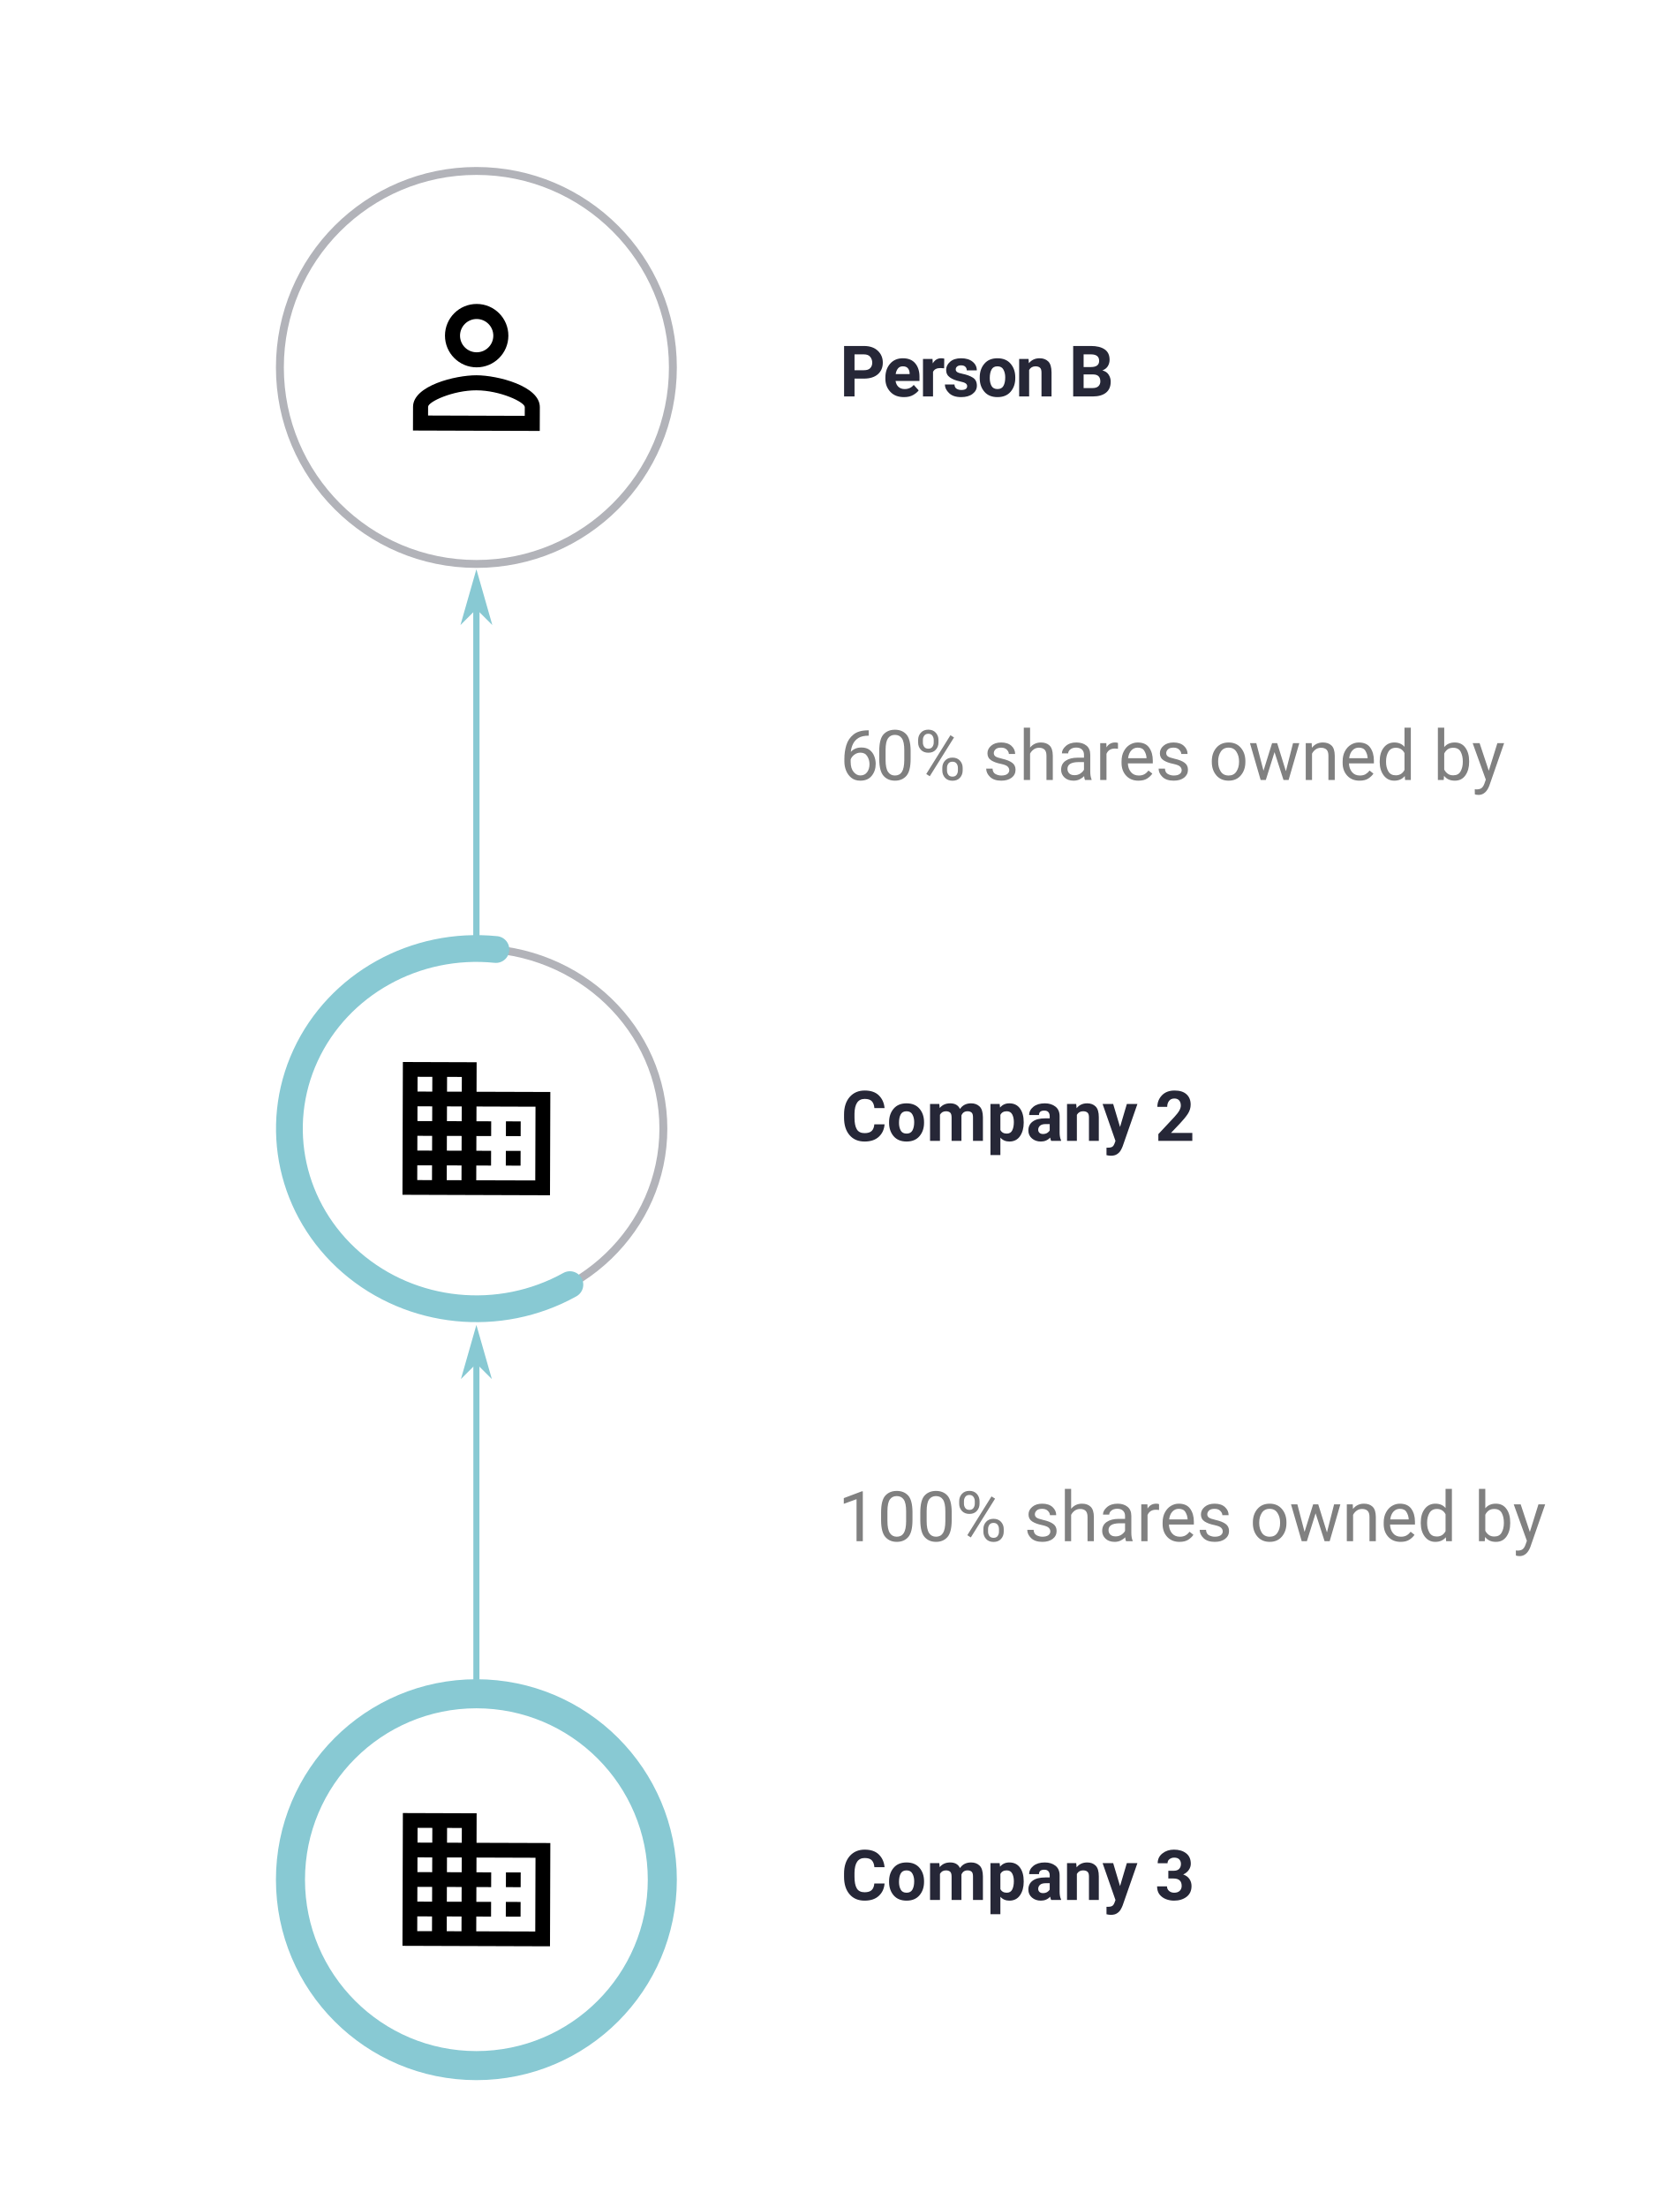
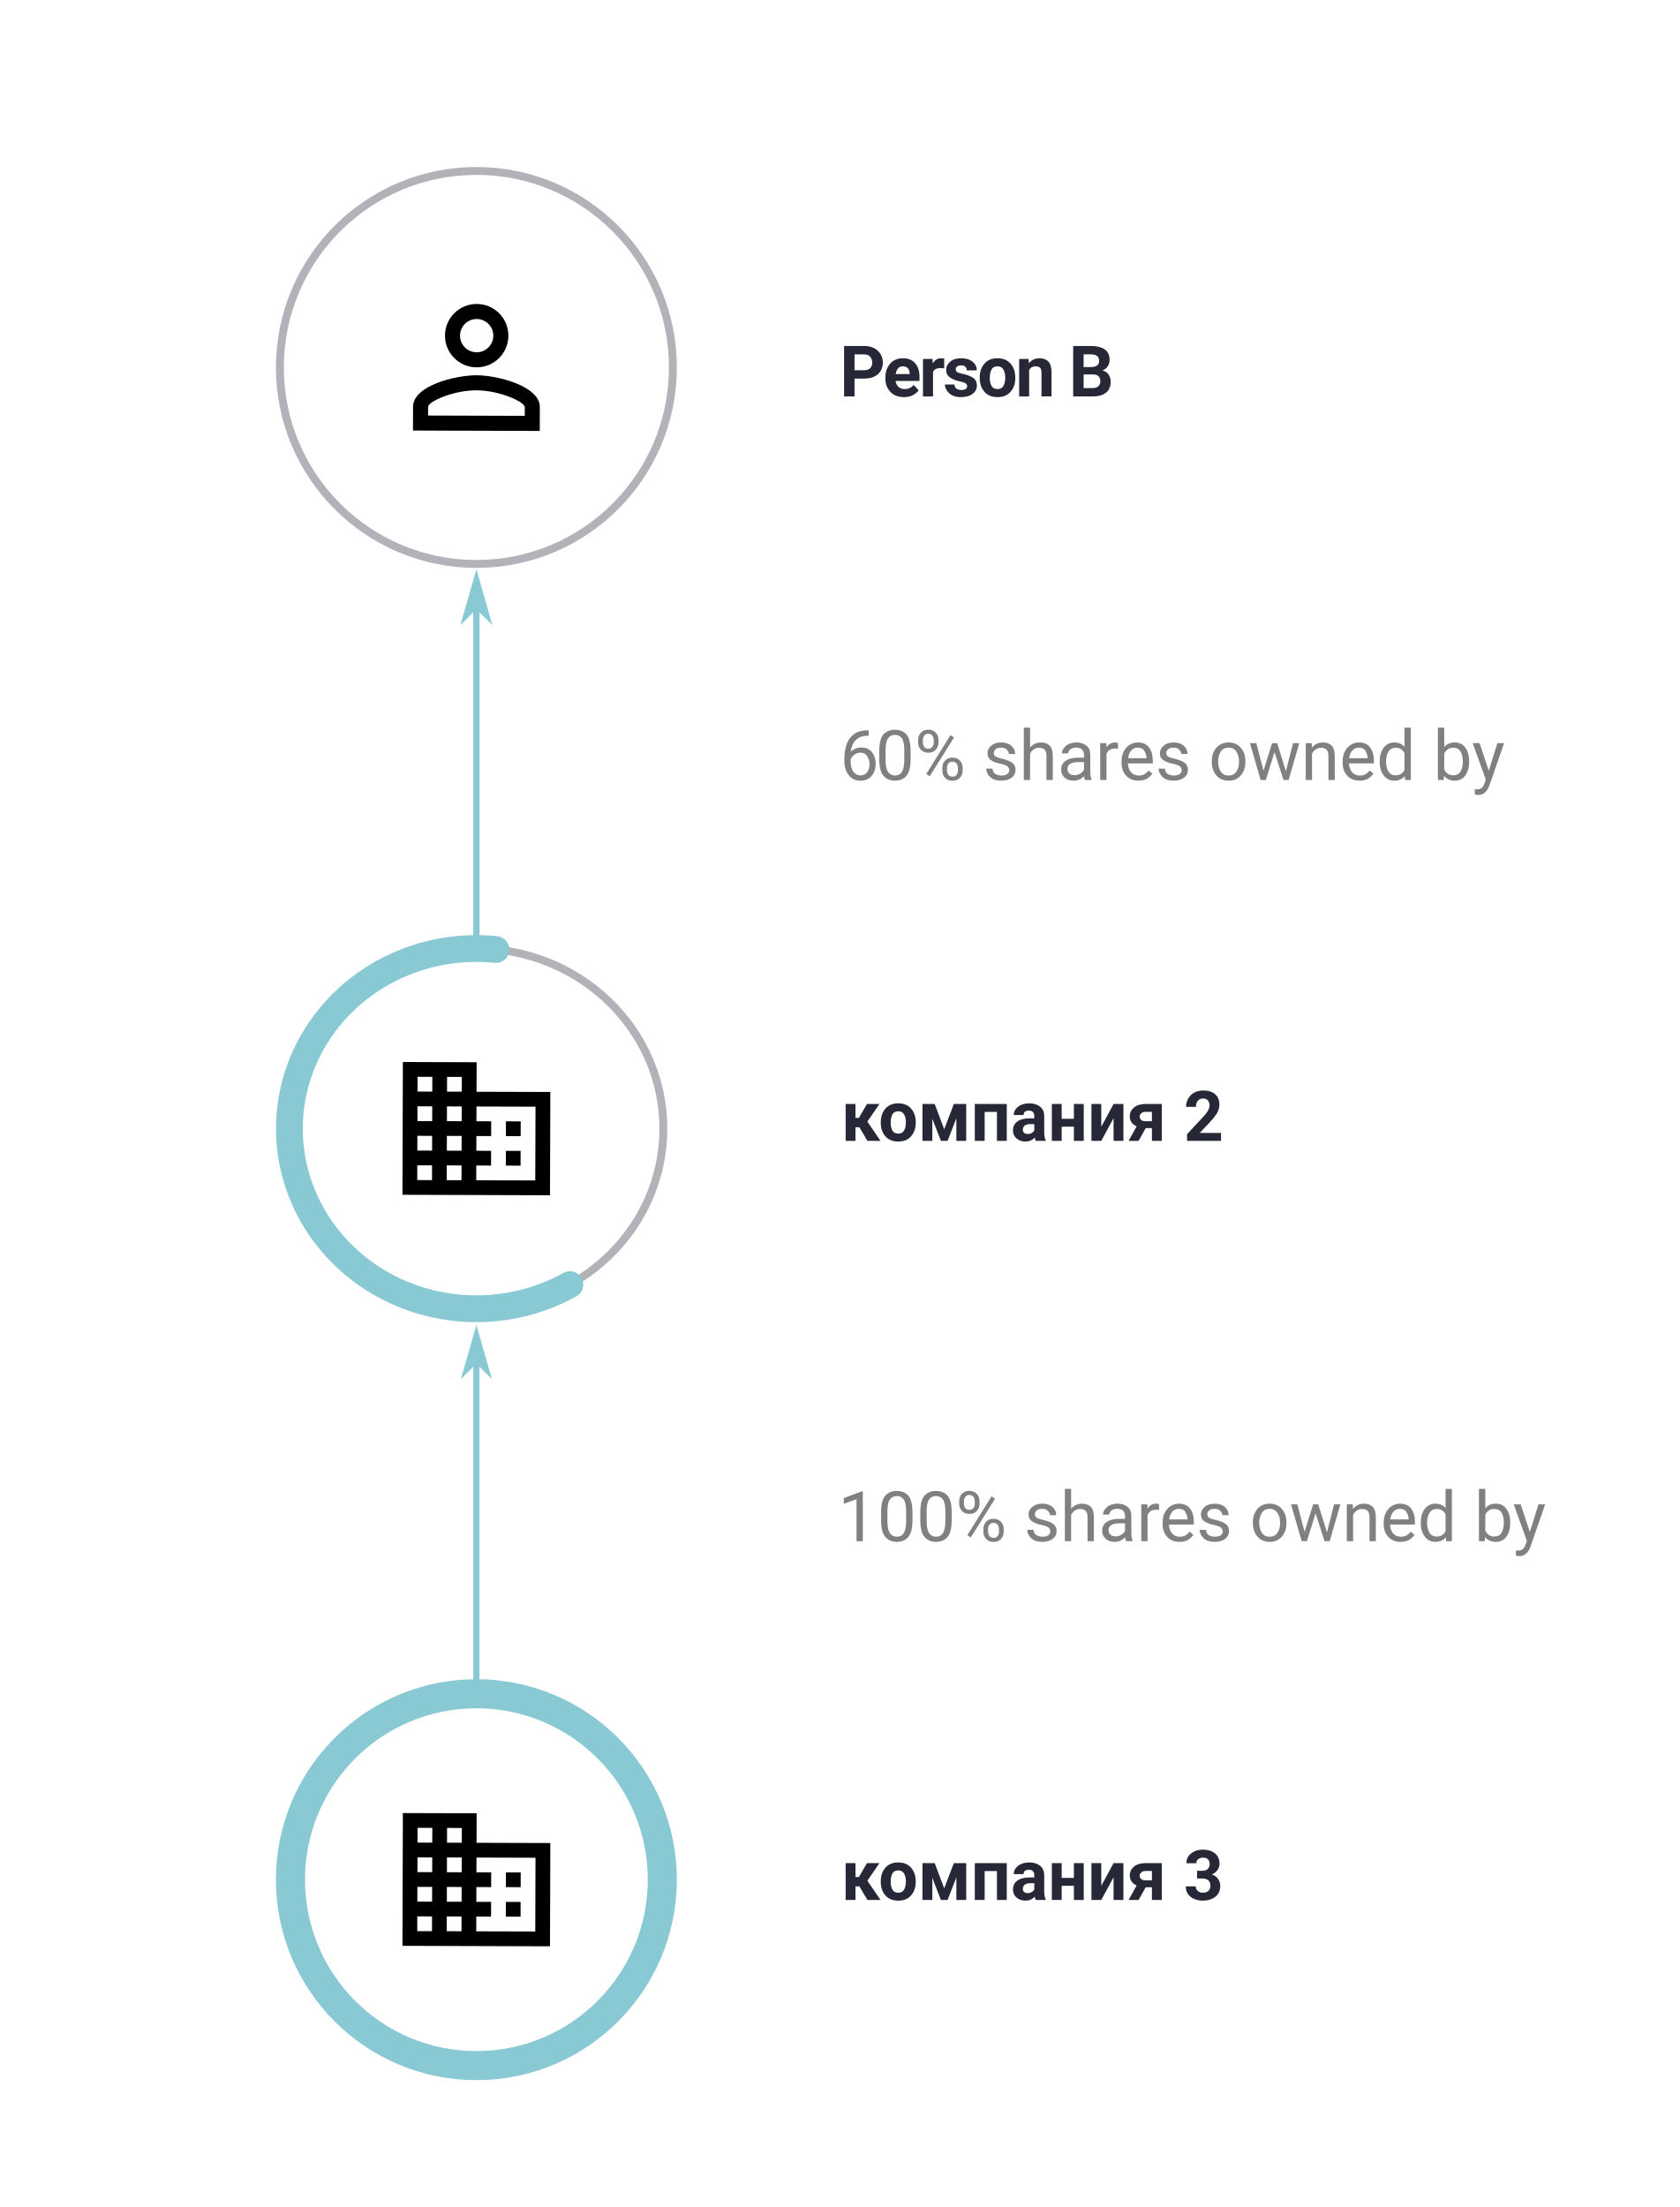
<svg xmlns="http://www.w3.org/2000/svg" id="Layer_1" data-name="Layer 1" viewBox="0 0 397.117 521.89" version="1.1" width="397.117" height="521.89">
  <defs id="defs3">
    <marker orient="auto" refY="0" refX="0" id="Arrow1Lend" style="overflow:visible">
      <path id="path4371" d="M 0,0 5,-5 -12.5,0 5,5 0,0 Z" style="fill:#00deb6;fill-opacity:1;fill-rule:evenodd;stroke:#00deb6;stroke-width:1pt;stroke-opacity:1" transform="matrix(-0.8,0,0,-0.8,-10,0)" />
    </marker>
    <marker orient="auto" refY="0" refX="0" id="Arrow1Mend" style="overflow:visible">
      <path id="path4377" d="M 0,0 5,-5 -12.5,0 5,5 0,0 Z" style="fill:#00deb6;fill-opacity:1;fill-rule:evenodd;stroke:#00deb6;stroke-width:1pt;stroke-opacity:1" transform="matrix(-0.4,0,0,-0.4,-4,0)" />
    </marker>
    <marker orient="auto" refY="0" refX="0" id="Arrow1Mstart" style="overflow:visible">
      <path id="path4374" d="M 0,0 5,-5 -12.5,0 5,5 0,0 Z" style="fill:#88c9d3;fill-opacity:1;fill-rule:evenodd;stroke:#88c9d3;stroke-width:1pt;stroke-opacity:1" transform="matrix(0.4,0,0,0.4,4,0)" />
    </marker>
    <style id="style5">.cls-1,.cls-10,.cls-11,.cls-7,.cls-8{fill:none;}.cls-1,.cls-11{stroke:#00deb6;}.cls-1,.cls-10,.cls-11,.cls-7{stroke-miterlimit:10;}.cls-2{fill:#00deb6;}.cls-3{font-size:16px;fill:#262737;}.cls-12,.cls-3{font-family:HKGrotesk-SemiBold, HK Grotesk;font-weight:700;}.cls-4{letter-spacing:-0.03em;}.cls-5{letter-spacing:-0.02em;}.cls-6{letter-spacing:0em;}.cls-7{stroke:#262737;}.cls-11,.cls-7{stroke-width:5px;}.cls-9{letter-spacing:-0.01em;}.cls-10{stroke:#e6e6e6;}.cls-12{font-size:12px;fill:gray;}.cls-13{letter-spacing:-0.03em;}.cls-14{letter-spacing:-0.01em;}.cls-15{letter-spacing:-0.02em;}.cls-16{letter-spacing:0em;}.cls-17{letter-spacing:0em;}.cls-18{letter-spacing:0em;}</style>
    <marker orient="auto" refY="0" refX="0" id="Arrow1Mstart-2" style="overflow:visible">
      <path id="path4374-0" d="M 0,0 5,-5 -12.5,0 5,5 0,0 Z" style="fill:#88c9d3;fill-opacity:1;fill-rule:evenodd;stroke:#88c9d3;stroke-width:1pt;stroke-opacity:1" transform="matrix(0.4,0,0,0.4,4,0)" />
    </marker>
    <clipPath id="p.1">
      <path style="clip-rule:evenodd" id="path3414" d="M 0,0 30,0 30,26 0,26 Z" />
    </clipPath>
    <clipPath id="p.2">
      <path style="clip-rule:evenodd" id="path3423" d="M 0,0 24,0 24,25 0,25 Z" />
    </clipPath>
    <clipPath id="p.1-3">
      <path style="clip-rule:evenodd" id="path3414-8" d="M 0,0 30,0 30,26 0,26 Z" />
    </clipPath>
  </defs>
  <path class="cls-2" d="M 30,33 Z" id="path11" style="fill:#00deb6" />
  <text class="cls-3" id="text13" style="font-style:normal;font-variant:normal;font-weight:bold;font-stretch:normal;font-size:16.8px;line-height:125%;font-family:Roboto;-inkscape-font-specification:'Roboto, Bold';text-align:start;writing-mode:lr-tb;text-anchor:start;fill:#262737" x="198.536" y="93.75">
    <tspan class="cls-4" id="tspan15" style="font-style:normal;font-variant:normal;font-weight:bold;font-stretch:normal;font-size:16.8px;line-height:125%;font-family:Roboto;-inkscape-font-specification:'Roboto, Bold';text-align:start;letter-spacing:-0.03em;writing-mode:lr-tb;text-anchor:start">Person B</tspan>
  </text>
  <path d="m 30,33 0,0 m 0,0 0,0 m 0,0 z m 0,0 z" id="path27" />
  <path class="cls-8" d="M 30,33 Z" id="path29" style="fill:none" />
  <text class="cls-3" id="text31" style="font-style:normal;font-variant:normal;font-weight:bold;font-stretch:normal;font-size:16.5px;line-height:125%;font-family:Roboto;-inkscape-font-specification:'Roboto, Bold';text-align:start;writing-mode:lr-tb;text-anchor:start;fill:#262737" x="185.702" y="269.782">
-     <tspan x="198.902" y="269.782" id="tspan35" style="font-style:normal;font-variant:normal;font-weight:bold;font-stretch:normal;font-size:16.5px;line-height:125%;font-family:Roboto;-inkscape-font-specification:'Roboto, Bold';text-align:start;writing-mode:lr-tb;text-anchor:start">Company 2</tspan>
+     <tspan x="198.902" y="269.782" id="tspan35" style="font-style:normal;font-variant:normal;font-weight:bold;font-stretch:normal;font-size:16.5px;line-height:125%;font-family:Roboto;-inkscape-font-specification:'Roboto, Bold';text-align:start;writing-mode:lr-tb;text-anchor:start">компания 2</tspan>
  </text>
  <path class="cls-8" d="M 30,33 Z" id="path41" style="fill:none" />
  <path d="m 30,33 z m 0,0 z m 0,0 z m 0,0 z m 0,0 z m 0,0 z m 0,0 z m 0,0 z m 0,0 z m 0,0 z m 0,0 z m 0,0 z" id="path43" />
  <path class="cls-10" d="m 30,33 0,0" id="path45" style="fill:none;stroke:#e6e6e6;stroke-width:1.2;stroke-miterlimit:10" />
  <path class="cls-10" d="m 30,33 0,0" id="path47" style="fill:none;stroke:#e6e6e6;stroke-width:1.2;stroke-miterlimit:10" />
  <path class="cls-10" d="m 30,33 0,0" id="path49" style="fill:none;stroke:#e6e6e6;stroke-width:1.2;stroke-miterlimit:10" />
  <path class="cls-10" d="m 30,33 0,0" id="path51" style="fill:none;stroke:#e6e6e6;stroke-width:1.2;stroke-miterlimit:10" />
  <path class="cls-10" d="m 30,33 0,0" id="path53" style="fill:none;stroke:#e6e6e6;stroke-width:1.2;stroke-miterlimit:10" />
  <path class="cls-10" d="m 30,33 0,0" id="path55" style="fill:none;stroke:#e6e6e6;stroke-width:1.2;stroke-miterlimit:10" />
  <path class="cls-10" d="m 30,33 0,0" id="path57" style="fill:none;stroke:#e6e6e6;stroke-width:1.2;stroke-miterlimit:10" />
  <path class="cls-10" d="m 30,33 0,0" id="path59" style="fill:none;stroke:#e6e6e6;stroke-width:1.2;stroke-miterlimit:10" />
  <path class="cls-10" d="m 30,33 0,0" id="path61" style="fill:none;stroke:#e6e6e6;stroke-width:1.2;stroke-miterlimit:10" />
  <path class="cls-10" d="m 30,33 0,0" id="path63" style="fill:none;stroke:#e6e6e6;stroke-width:1.2;stroke-miterlimit:10" />
  <path class="cls-10" d="m 30,33 0,0" id="path65" style="fill:none;stroke:#e6e6e6;stroke-width:1.2;stroke-miterlimit:10" />
  <path class="cls-10" d="m 30,33 0,0" id="path67" style="fill:none;stroke:#e6e6e6;stroke-width:1.2;stroke-miterlimit:10" />
  <path class="cls-10" d="m 30,33 0,0" id="path69" style="fill:none;stroke:#e6e6e6;stroke-width:1.2;stroke-miterlimit:10" />
  <path class="cls-10" d="m 30,33 0,0" id="path71" style="fill:none;stroke:#e6e6e6;stroke-width:1.2;stroke-miterlimit:10" />
  <path class="cls-10" d="m 30,33 0,0" id="path73" style="fill:none;stroke:#e6e6e6;stroke-width:1.2;stroke-miterlimit:10" />
  <path class="cls-10" d="m 30,33 0,0" id="path75" style="fill:none;stroke:#e6e6e6;stroke-width:1.2;stroke-miterlimit:10" />
  <path class="cls-10" d="m 30,33 0,0" id="path77" style="fill:none;stroke:#e6e6e6;stroke-width:1.2;stroke-miterlimit:10" />
  <path class="cls-11" d="m 30,33 0,0" id="path79" style="fill:none;stroke:#00deb6;stroke-width:6px;stroke-miterlimit:10" />
  <path class="cls-11" d="m 30,33 0,0" id="path85" style="fill:none;stroke:#00deb6;stroke-width:6px;stroke-miterlimit:10" />
  <path class="cls-11" d="m 30,33 0,0" id="path87" style="fill:none;stroke:#00deb6;stroke-width:6px;stroke-miterlimit:10" />
  <path class="cls-11" d="m 30,33 0,0" id="path89" style="fill:none;stroke:#00deb6;stroke-width:6px;stroke-miterlimit:10" />
  <path class="cls-11" d="m 30,33 0,0" id="path91" style="fill:none;stroke:#00deb6;stroke-width:6px;stroke-miterlimit:10" />
  <path class="cls-11" d="m 30,33 0,0" id="path93" style="fill:none;stroke:#00deb6;stroke-width:6px;stroke-miterlimit:10" />
  <path class="cls-11" d="m 30,33 0,0" id="path95" style="fill:none;stroke:#00deb6;stroke-width:6px;stroke-miterlimit:10" />
  <path class="cls-10" d="m 30,33 0,0" id="path97" style="fill:none;stroke:#e6e6e6;stroke-width:1.2;stroke-miterlimit:10" />
  <path class="cls-10" d="m 30,33 0,0" id="path99" style="fill:none;stroke:#e6e6e6;stroke-width:1.2;stroke-miterlimit:10" />
  <path class="cls-10" d="m 30,33 0,0" id="path101" style="fill:none;stroke:#e6e6e6;stroke-width:1.2;stroke-miterlimit:10" />
  <path class="cls-10" d="m 30,33 0,0" id="path103" style="fill:none;stroke:#e6e6e6;stroke-width:1.2;stroke-miterlimit:10" />
  <path class="cls-10" d="m 30,33 0,0" id="path105" style="fill:none;stroke:#e6e6e6;stroke-width:1.2;stroke-miterlimit:10" />
  <path class="cls-10" d="m 30,33 0,0" id="path107" style="fill:none;stroke:#e6e6e6;stroke-width:1.2;stroke-miterlimit:10" />
  <path class="cls-10" d="m 30,33 0,0" id="path109" style="fill:none;stroke:#e6e6e6;stroke-width:1.2;stroke-miterlimit:10" />
  <path class="cls-10" d="m 30,33 0,0" id="path111" style="fill:none;stroke:#e6e6e6;stroke-width:1.2;stroke-miterlimit:10" />
  <path class="cls-10" d="m 30,33 0,0" id="path113" style="fill:none;stroke:#e6e6e6;stroke-width:1.2;stroke-miterlimit:10" />
  <path class="cls-10" d="m 30,33 0,0" id="path115" style="fill:none;stroke:#e6e6e6;stroke-width:1.2;stroke-miterlimit:10" />
  <path class="cls-10" d="m 30,33 0,0" id="path117" style="fill:none;stroke:#e6e6e6;stroke-width:1.2;stroke-miterlimit:10" />
  <path class="cls-10" d="m 30,33 0,0" id="path119" style="fill:none;stroke:#e6e6e6;stroke-width:1.2;stroke-miterlimit:10" />
  <text class="cls-12" id="text143" style="font-style:normal;font-variant:normal;font-weight:normal;font-stretch:normal;font-size:16.5px;line-height:125%;font-family:Roboto;-inkscape-font-specification:'Roboto, Normal';text-align:start;writing-mode:lr-tb;text-anchor:start;fill:#808080" x="198.588" y="184.448">6<tspan class="cls-16" x="206.988" y="184.448" id="tspan145" style="font-style:normal;font-variant:normal;font-weight:normal;font-stretch:normal;font-size:16.5px;line-height:125%;font-family:Roboto;-inkscape-font-specification:'Roboto, Normal';text-align:start;letter-spacing:0em;writing-mode:lr-tb;text-anchor:start">0% shares owned by</tspan>
  </text>
  <path class="cls-2" d="M 30,33 Z" id="path171" style="fill:#00deb6" />
  <text class="cls-12" id="text173" style="font-style:normal;font-variant:normal;font-weight:normal;font-stretch:normal;font-size:16.5px;line-height:125%;font-family:Roboto;-inkscape-font-specification:'Roboto, Normal';text-align:start;writing-mode:lr-tb;text-anchor:start;fill:#808080" x="198.153" y="364.448">
    <tspan class="cls-17" id="tspan175" style="font-style:normal;font-variant:normal;font-weight:normal;font-stretch:normal;font-size:16.5px;line-height:125%;font-family:Roboto;-inkscape-font-specification:'Roboto, Normal';text-align:start;letter-spacing:0em;writing-mode:lr-tb;text-anchor:start">100% shares owned by</tspan>
  </text>
  <path class="cls-2" d="M 30,33 Z" id="path197" style="fill:#00deb6" />
  <text class="cls-3" id="text199" style="font-style:normal;font-variant:normal;font-weight:bold;font-stretch:normal;font-size:16.5px;line-height:125%;font-family:Roboto;-inkscape-font-specification:'Roboto, Bold';text-align:start;writing-mode:lr-tb;text-anchor:start;fill:#262737" x="185.702" y="449.29">
-     <tspan x="198.902" y="449.29" id="tspan203" style="font-style:normal;font-variant:normal;font-weight:bold;font-stretch:normal;font-size:16.5px;line-height:125%;font-family:Roboto;-inkscape-font-specification:'Roboto, Bold';text-align:start;writing-mode:lr-tb;text-anchor:start">Company 3</tspan>
+     <tspan x="198.902" y="449.29" id="tspan203" style="font-style:normal;font-variant:normal;font-weight:bold;font-stretch:normal;font-size:16.5px;line-height:125%;font-family:Roboto;-inkscape-font-specification:'Roboto, Bold';text-align:start;writing-mode:lr-tb;text-anchor:start">компания 3</tspan>
  </text>
  <path class="cls-8" d="M 30,33 Z" id="path211" style="fill:none" />
  <path d="m 30,33 z m 0,0 z m 0,0 z m 0,0 z m 0,0 z m 0,0 z m 0,0 z m 0,0 z m 0,0 z m 0,0 z m 0,0 z m 0,0 z" id="path213" />
  <path style="fill:none;fill-rule:evenodd;stroke:#88c9d3;stroke-width:1.485;stroke-linecap:butt;stroke-linejoin:miter;stroke-miterlimit:4;stroke-dasharray:none;stroke-opacity:1;marker-start:url(#Arrow1Mstart)" d="m 112.65,137.54 0,85.411 0,0" id="path12354" />
  <path style="fill:none;fill-rule:evenodd;stroke:#88c9d3;stroke-width:1.44;stroke-linecap:butt;stroke-linejoin:miter;stroke-miterlimit:4;stroke-dasharray:none;stroke-opacity:1;marker-start:url(#Arrow1Mstart-2)" d="m 112.65,316.149 0,81.09 0,0" id="path12354-2" />
  <circle class="cls-11" cx="112.65" cy="444.49" r="43.965" id="circle209-2" style="fill:none;stroke:#88c9d3;stroke-width:6.87;stroke-miterlimit:10;stroke-dasharray:none;stroke-opacity:1" />
  <ellipse class="cls-11" id="circle209-7-4-8" style="fill:none;stroke:#b2b3b9;stroke-width:1.87;stroke-linecap:round;stroke-miterlimit:10;stroke-dasharray:none;stroke-opacity:1" cx="112.65" cy="266.89" rx="44.215" ry="42.594" />
  <path class="cls-11" id="circle209-7-4" style="fill:none;stroke:#88c9d3;stroke-width:6.33;stroke-linecap:round;stroke-miterlimit:10;stroke-dasharray:none;stroke-opacity:1" d="m 134.758,303.777 a 44.215,42.594 0 0 1 -51.693,-5.234 44.215,42.594 0 0 1 -10.807,-48.978 44.215,42.594 0 0 1 45.014,-25.036" />
  <circle class="cls-7" cx="112.65" cy="86.89" id="ellipse25-6" style="fill:none;stroke:#b2b3b9;stroke-width:1.87;stroke-miterlimit:10;stroke-dasharray:none;stroke-opacity:1" r="46.465" />
  <flowRoot xml:space="preserve" id="flowRoot5190" style="font-style:normal;font-weight:normal;font-size:40px;line-height:125%;font-family:sans-serif;letter-spacing:0px;word-spacing:0px;fill:#000000;fill-opacity:1;stroke:none;stroke-width:1px;stroke-linecap:butt;stroke-linejoin:miter;stroke-opacity:1" transform="translate(28.09305,38.49085)">
    <flowRegion id="flowRegion5192">
      <rect id="rect5194" width="22.497" height="67.294" x="303.012" y="158.707" />
    </flowRegion>
    <flowPara id="flowPara5196" />
  </flowRoot>
  <path id="path4516" d="m 112.686,258.168 0.022,-6.978 -17.443,-0.057 -0.098,31.398 34.888,0.113 0.079,-24.421 z m -10.534,20.898 -3.488,-0.012 0.011,-3.488 3.489,0.012 z m 0.022,-6.978 -3.488,-0.012 0.011,-3.488 3.489,0.012 z m 0.022,-6.978 -3.488,-0.012 0.011,-3.488 3.489,0.012 z m 0.022,-6.978 -3.488,-0.012 0.011,-3.488 3.489,0.012 z m 6.91,20.955 -3.488,-0.011 0.011,-3.492 3.489,0.012 z m 0.022,-6.978 -3.488,-0.011 0.011,-3.489 3.489,0.012 z m 0.022,-6.978 -3.488,-0.011 0.011,-3.489 3.489,0.012 z m 0.022,-6.978 -3.488,-0.011 0.012,-3.489 3.489,0.012 z m 17.377,20.989 -13.955,-0.042 0.011,-3.489 3.489,0.012 0.011,-3.489 -3.488,-0.011 0.011,-3.489 3.489,0.012 0.011,-3.489 -3.488,-0.011 0.011,-3.489 13.955,0.046 z m -3.444,-13.967 -3.488,-0.011 -0.012,3.488 3.489,0.012 z m -0.022,6.978 -3.488,-0.011 -0.012,3.488 3.489,0.012 z" />
  <path id="path5743" d="m 112.729,75.436 a 3.935,3.935 0 1 1 -3.948,3.922 3.934,3.934 0 0 1 3.948,-3.922 m -0.054,16.864 c 5.565,0.018 11.421,2.774 11.417,3.972 l -0.007,2.061 -22.861,-0.075 0.007,-2.061 c 0,-1.198 5.878,-3.916 11.444,-3.898 m 0.066,-20.424 a 7.495,7.495 0 1 0 7.471,7.519 7.493,7.493 0 0 0 -7.471,-7.519 z m -0.054,16.864 c -5.003,-0.016 -14.999,2.462 -15.017,7.446 l -0.018,5.621 29.981,0.096 0.019,-5.621 c 0.017,-4.982 -9.962,-7.526 -14.965,-7.542 z" />
  <path id="path4516-2" d="m 112.686,435.768 0.022,-6.978 -17.443,-0.057 -0.098,31.398 34.888,0.113 0.079,-24.421 z m -10.534,20.898 -3.488,-0.012 0.011,-3.488 3.489,0.012 z m 0.022,-6.978 -3.488,-0.012 0.011,-3.488 3.489,0.012 z m 0.022,-6.978 -3.488,-0.012 0.011,-3.488 3.489,0.012 z m 0.022,-6.978 -3.488,-0.012 0.011,-3.488 3.489,0.012 z m 6.91,20.955 -3.488,-0.011 0.011,-3.492 3.489,0.012 z m 0.022,-6.978 -3.488,-0.011 0.011,-3.489 3.489,0.012 z m 0.022,-6.978 -3.488,-0.011 0.011,-3.489 3.489,0.012 z m 0.022,-6.978 -3.488,-0.011 0.012,-3.489 3.489,0.012 z m 17.377,20.989 -13.955,-0.042 0.011,-3.489 3.489,0.012 0.011,-3.489 -3.488,-0.011 0.011,-3.489 3.489,0.012 0.011,-3.489 -3.488,-0.011 0.011,-3.489 13.955,0.046 z m -3.444,-13.967 -3.488,-0.011 -0.012,3.488 3.489,0.012 z m -0.022,6.978 -3.488,-0.011 -0.012,3.488 3.489,0.012 z" />
</svg>
